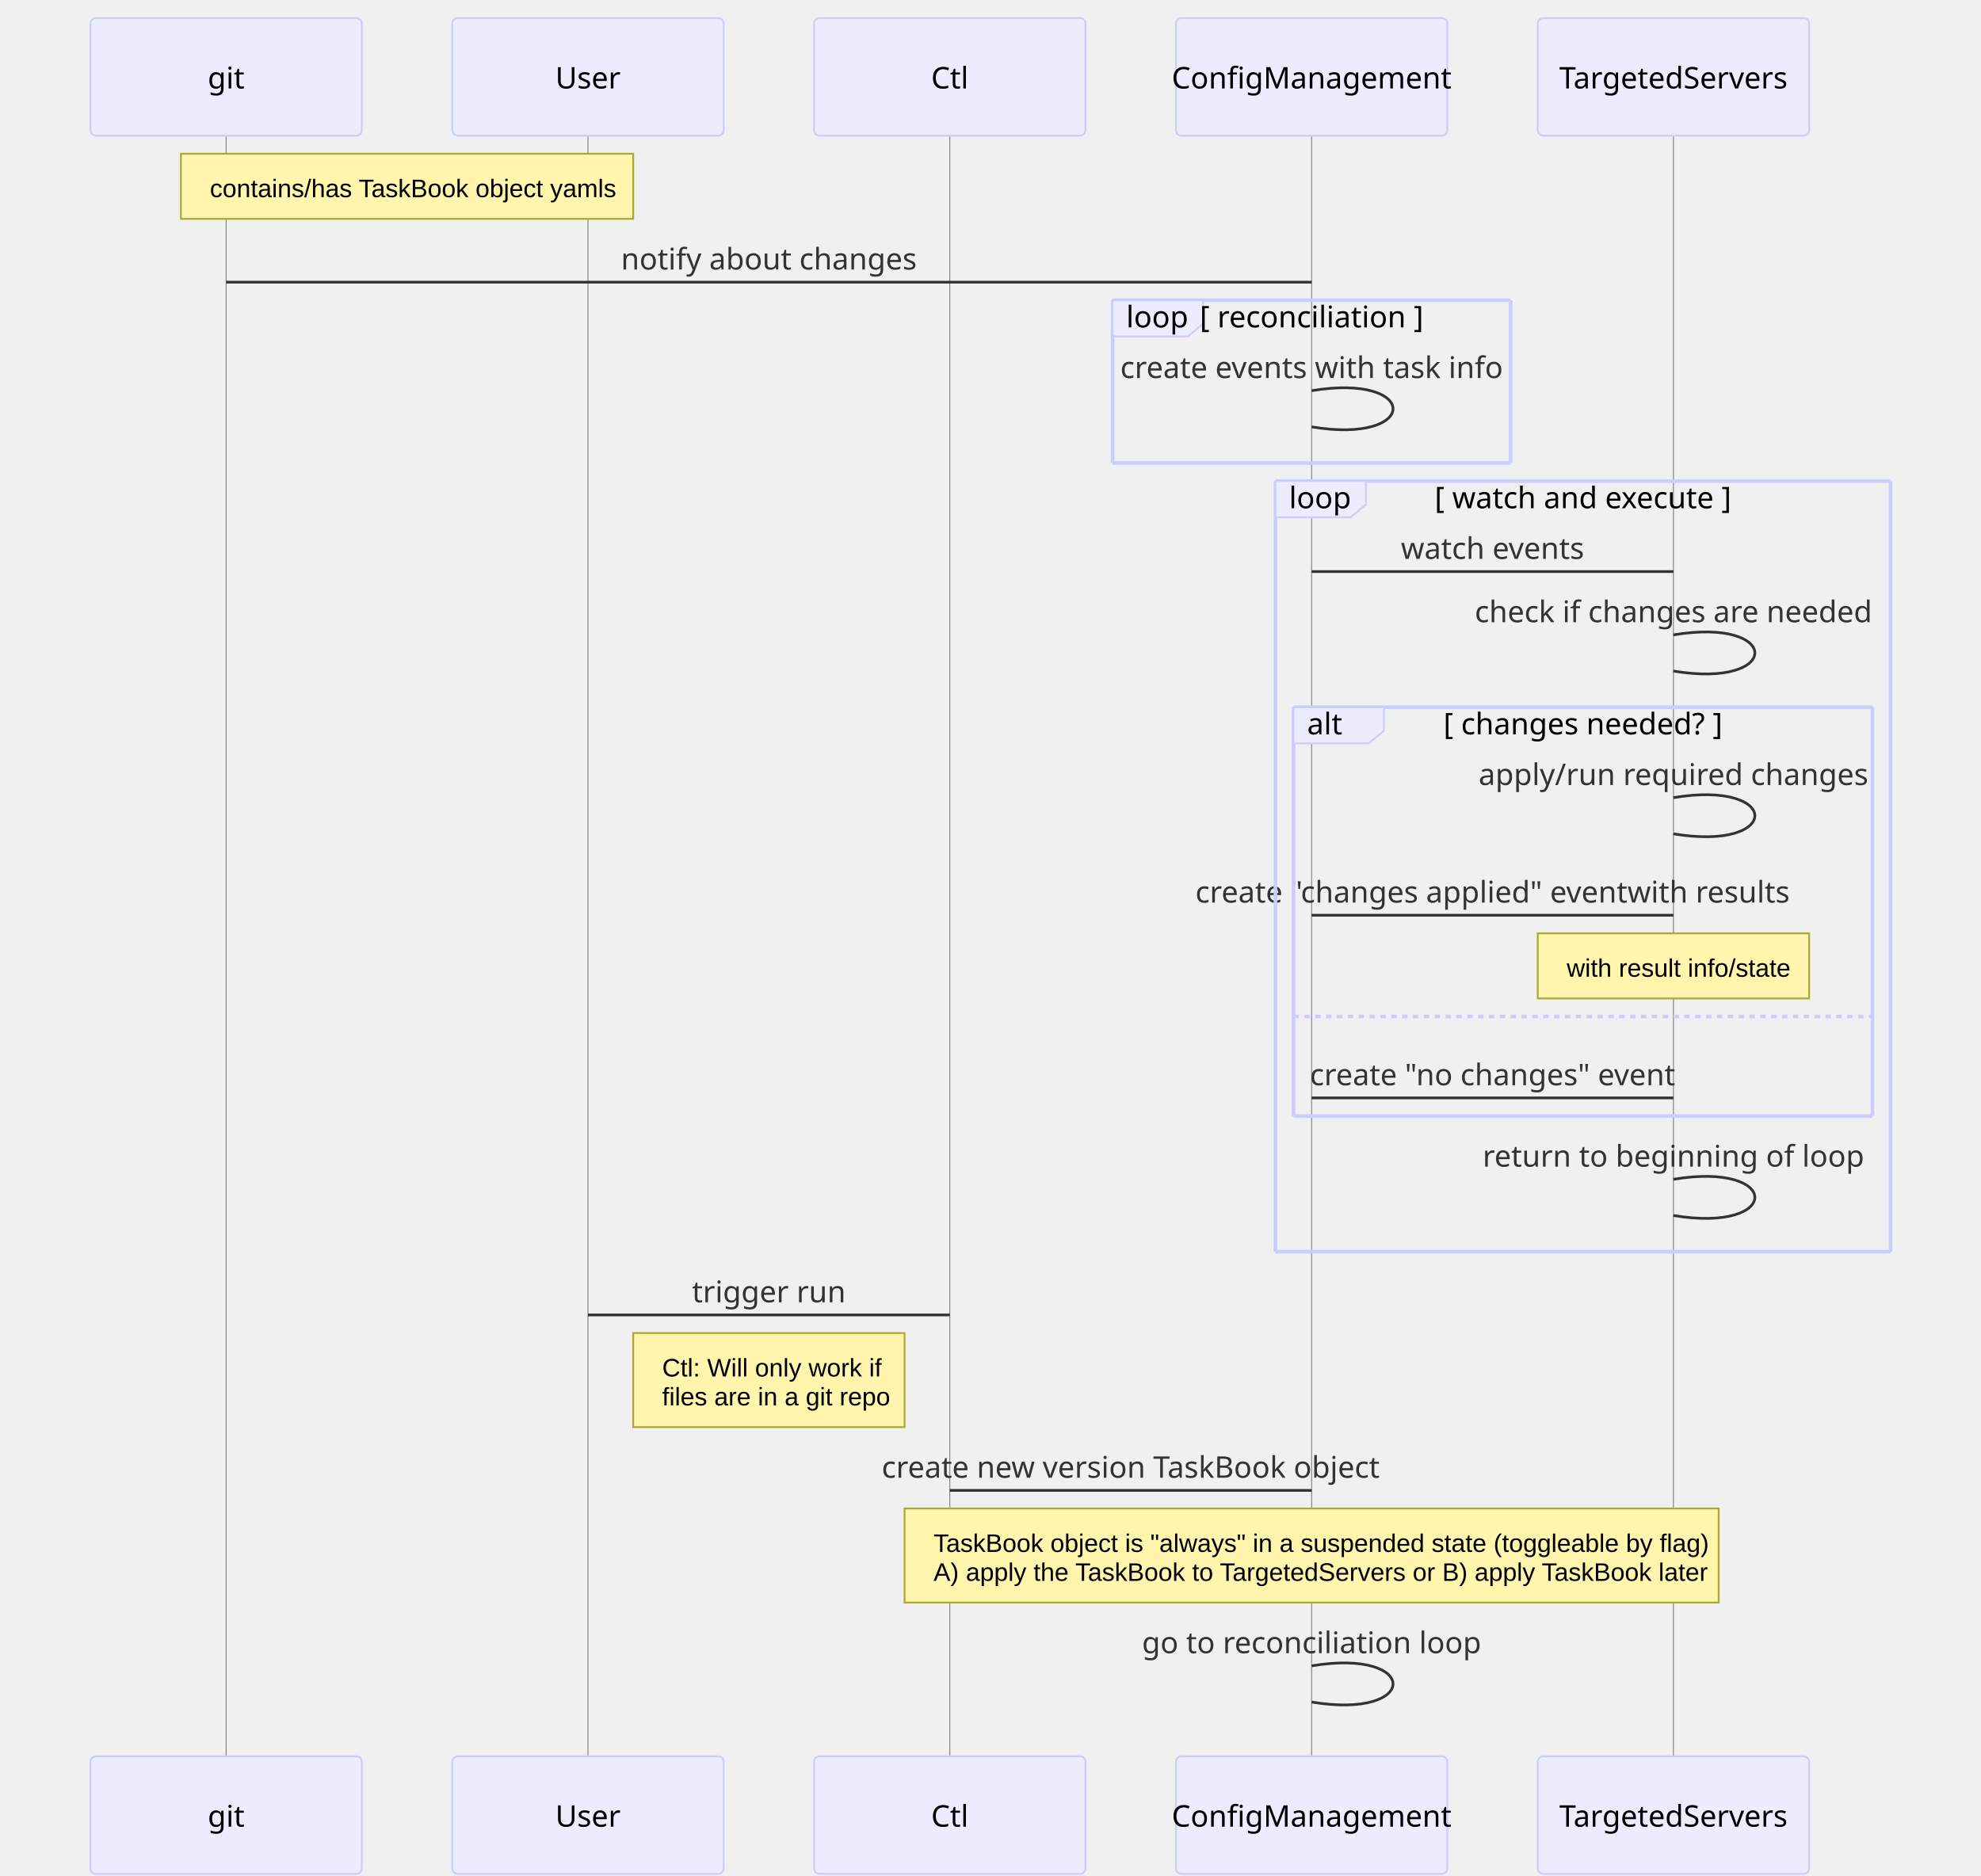
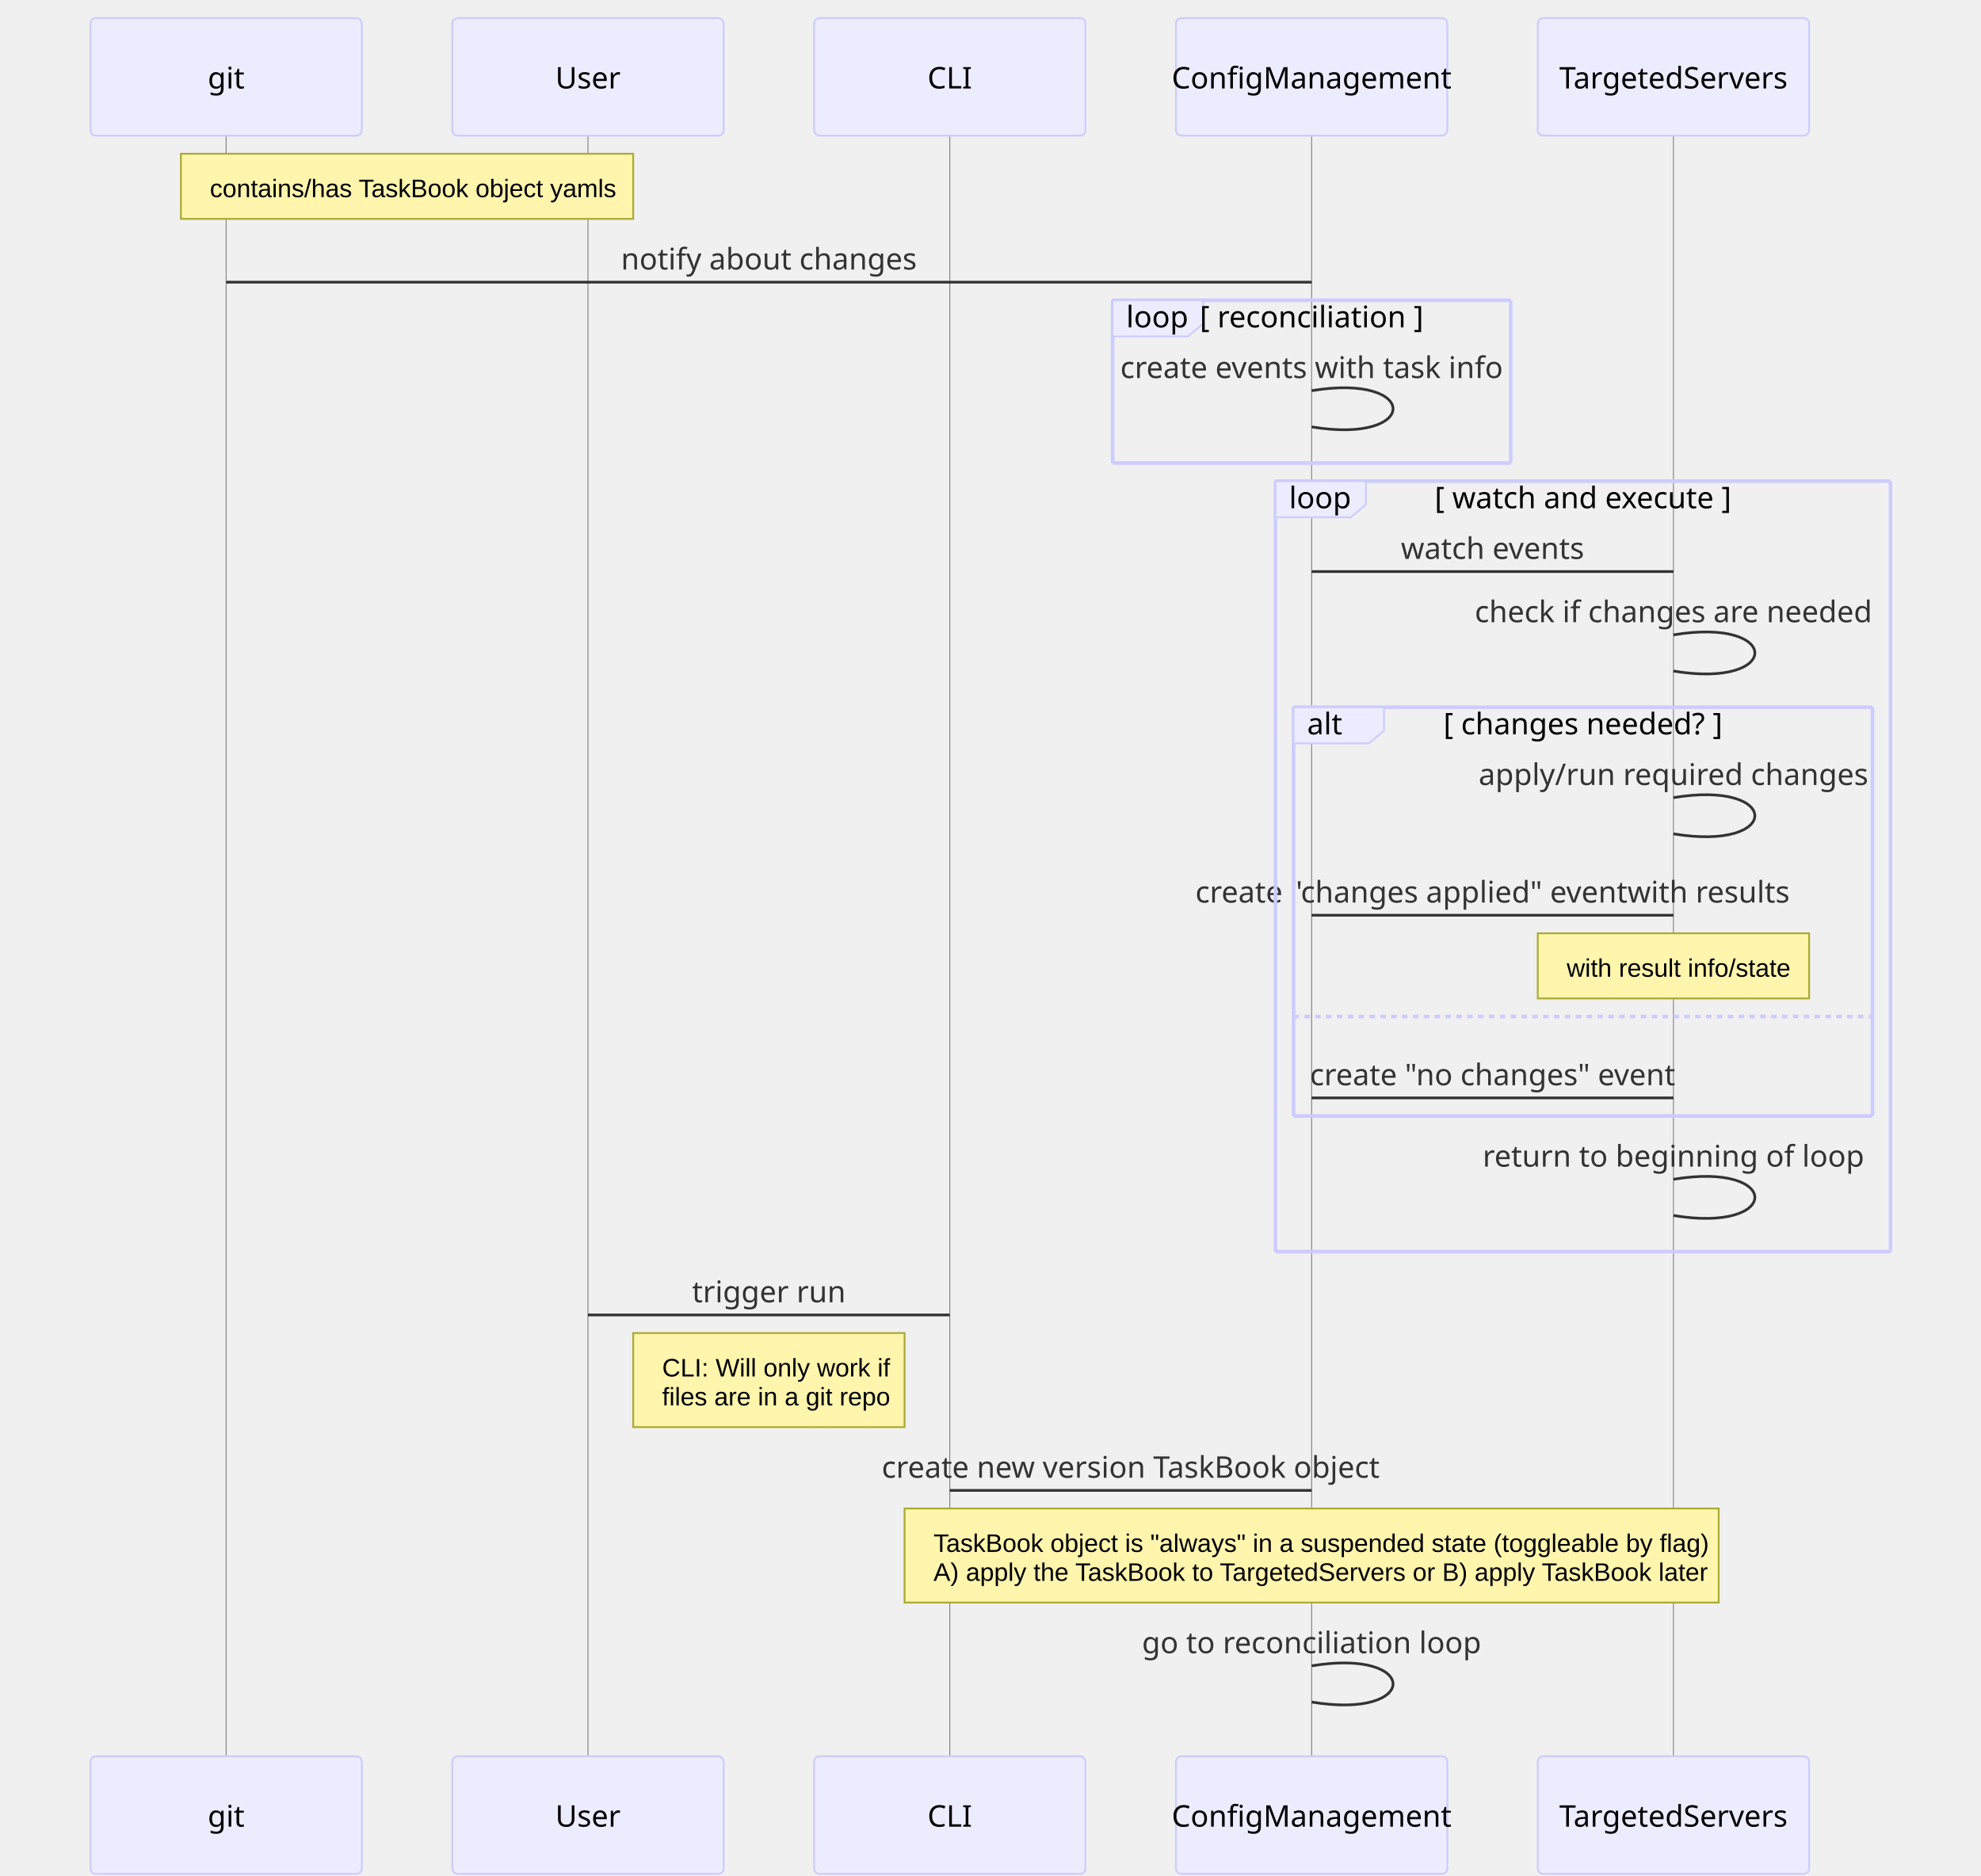
- <svg xmlns="http://www.w3.org/2000/svg" id="mermaid-1543428122803" width="100%" height="100%" style="max-width:1095px;" viewBox="-50 -10 1095 1037">
+ <svg xmlns="http://www.w3.org/2000/svg" id="mermaid-1543430841577" width="100%" height="100%" style="max-width:1095px;" viewBox="-50 -10 1095 1037">
  <style>


- #mermaid-1543428122803 .label {
+ #mermaid-1543430841577 .label {
  font-family: 'trebuchet ms', verdana, arial;
  color: #333; }

- #mermaid-1543428122803 .node rect,
- #mermaid-1543428122803 .node circle,
- #mermaid-1543428122803 .node ellipse,
- #mermaid-1543428122803 .node polygon {
+ #mermaid-1543430841577 .node rect,
+ #mermaid-1543430841577 .node circle,
+ #mermaid-1543430841577 .node ellipse,
+ #mermaid-1543430841577 .node polygon {
  fill: #ECECFF;
  stroke: #9370DB;
  stroke-width: 1px; }

- #mermaid-1543428122803 .node.clickable {
+ #mermaid-1543430841577 .node.clickable {
  cursor: pointer; }

- #mermaid-1543428122803 .arrowheadPath {
+ #mermaid-1543430841577 .arrowheadPath {
  fill: #333333; }

- #mermaid-1543428122803 .edgePath .path {
+ #mermaid-1543430841577 .edgePath .path {
  stroke: #333333;
  stroke-width: 1.5px; }

- #mermaid-1543428122803 .edgeLabel {
+ #mermaid-1543430841577 .edgeLabel {
  background-color: #e8e8e8; }

- #mermaid-1543428122803 .cluster rect {
+ #mermaid-1543430841577 .cluster rect {
  fill: #ffffde !important;
  stroke: #aaaa33 !important;
  stroke-width: 1px !important; }

- #mermaid-1543428122803 .cluster text {
+ #mermaid-1543430841577 .cluster text {
  fill: #333; }

- #mermaid-1543428122803 div.mermaidTooltip {
+ #mermaid-1543430841577 div.mermaidTooltip {
  position: absolute;
  text-align: center;
  max-width: 200px;
  padding: 2px;
  font-family: 'trebuchet ms', verdana, arial;
  font-size: 12px;
  background: #ffffde;
  border: 1px solid #aaaa33;
  border-radius: 2px;
  pointer-events: none;
  z-index: 100; }

- #mermaid-1543428122803 .actor {
+ #mermaid-1543430841577 .actor {
  stroke: #CCCCFF;
  fill: #ECECFF; }

- #mermaid-1543428122803 text.actor {
+ #mermaid-1543430841577 text.actor {
  fill: black;
  stroke: none; }

- #mermaid-1543428122803 .actor-line {
+ #mermaid-1543430841577 .actor-line {
  stroke: grey; }

- #mermaid-1543428122803 .messageLine0 {
+ #mermaid-1543430841577 .messageLine0 {
  stroke-width: 1.5;
  stroke-dasharray: '2 2';
  marker-end: 'url(#arrowhead)';
  stroke: #333; }

- #mermaid-1543428122803 .messageLine1 {
+ #mermaid-1543430841577 .messageLine1 {
  stroke-width: 1.5;
  stroke-dasharray: '2 2';
  stroke: #333; }

- #mermaid-1543428122803 #arrowhead {
+ #mermaid-1543430841577 #arrowhead {
  fill: #333; }

- #mermaid-1543428122803 #crosshead path {
+ #mermaid-1543430841577 #crosshead path {
  fill: #333 !important;
  stroke: #333 !important; }

- #mermaid-1543428122803 .messageText {
+ #mermaid-1543430841577 .messageText {
  fill: #333;
  stroke: none; }

- #mermaid-1543428122803 .labelBox {
+ #mermaid-1543430841577 .labelBox {
  stroke: #CCCCFF;
  fill: #ECECFF; }

- #mermaid-1543428122803 .labelText {
+ #mermaid-1543430841577 .labelText {
  fill: black;
  stroke: none; }

- #mermaid-1543428122803 .loopText {
+ #mermaid-1543430841577 .loopText {
  fill: black;
  stroke: none; }

- #mermaid-1543428122803 .loopLine {
+ #mermaid-1543430841577 .loopLine {
  stroke-width: 2;
  stroke-dasharray: '2 2';
  marker-end: 'url(#arrowhead)';
  stroke: #CCCCFF; }

- #mermaid-1543428122803 .note {
+ #mermaid-1543430841577 .note {
  stroke: #aaaa33;
  fill: #fff5ad; }

- #mermaid-1543428122803 .noteText {
+ #mermaid-1543430841577 .noteText {
  fill: black;
  stroke: none;
  font-family: 'trebuchet ms', verdana, arial;
  font-size: 14px; }


- #mermaid-1543428122803 .section {
+ #mermaid-1543430841577 .section {
  stroke: none;
  opacity: 0.2; }

- #mermaid-1543428122803 .section0 {
+ #mermaid-1543430841577 .section0 {
  fill: rgba(102, 102, 255, 0.49); }

- #mermaid-1543428122803 .section2 {
+ #mermaid-1543430841577 .section2 {
  fill: #fff400; }

- #mermaid-1543428122803 .section1,
- #mermaid-1543428122803 .section3 {
+ #mermaid-1543430841577 .section1,
+ #mermaid-1543430841577 .section3 {
  fill: white;
  opacity: 0.2; }

- #mermaid-1543428122803 .sectionTitle0 {
+ #mermaid-1543430841577 .sectionTitle0 {
  fill: #333; }

- #mermaid-1543428122803 .sectionTitle1 {
+ #mermaid-1543430841577 .sectionTitle1 {
  fill: #333; }

- #mermaid-1543428122803 .sectionTitle2 {
+ #mermaid-1543430841577 .sectionTitle2 {
  fill: #333; }

- #mermaid-1543428122803 .sectionTitle3 {
+ #mermaid-1543430841577 .sectionTitle3 {
  fill: #333; }

- #mermaid-1543428122803 .sectionTitle {
+ #mermaid-1543430841577 .sectionTitle {
  text-anchor: start;
  font-size: 11px;
  text-height: 14px; }


- #mermaid-1543428122803 .grid .tick {
+ #mermaid-1543430841577 .grid .tick {
  stroke: lightgrey;
  opacity: 0.3;
  shape-rendering: crispEdges; }

- #mermaid-1543428122803 .grid path {
+ #mermaid-1543430841577 .grid path {
  stroke-width: 0; }


- #mermaid-1543428122803 .today {
+ #mermaid-1543430841577 .today {
  fill: none;
  stroke: red;
  stroke-width: 2px; }



- #mermaid-1543428122803 .task {
+ #mermaid-1543430841577 .task {
  stroke-width: 2; }

- #mermaid-1543428122803 .taskText {
+ #mermaid-1543430841577 .taskText {
  text-anchor: middle;
  font-size: 11px; }

- #mermaid-1543428122803 .taskTextOutsideRight {
+ #mermaid-1543430841577 .taskTextOutsideRight {
  fill: black;
  text-anchor: start;
  font-size: 11px; }

- #mermaid-1543428122803 .taskTextOutsideLeft {
+ #mermaid-1543430841577 .taskTextOutsideLeft {
  fill: black;
  text-anchor: end;
  font-size: 11px; }


- #mermaid-1543428122803 .taskText0,
- #mermaid-1543428122803 .taskText1,
- #mermaid-1543428122803 .taskText2,
- #mermaid-1543428122803 .taskText3 {
+ #mermaid-1543430841577 .taskText0,
+ #mermaid-1543430841577 .taskText1,
+ #mermaid-1543430841577 .taskText2,
+ #mermaid-1543430841577 .taskText3 {
  fill: white; }

- #mermaid-1543428122803 .task0,
- #mermaid-1543428122803 .task1,
- #mermaid-1543428122803 .task2,
- #mermaid-1543428122803 .task3 {
+ #mermaid-1543430841577 .task0,
+ #mermaid-1543430841577 .task1,
+ #mermaid-1543430841577 .task2,
+ #mermaid-1543430841577 .task3 {
  fill: #8a90dd;
  stroke: #534fbc; }

- #mermaid-1543428122803 .taskTextOutside0,
- #mermaid-1543428122803 .taskTextOutside2 {
+ #mermaid-1543430841577 .taskTextOutside0,
+ #mermaid-1543430841577 .taskTextOutside2 {
  fill: black; }

- #mermaid-1543428122803 .taskTextOutside1,
- #mermaid-1543428122803 .taskTextOutside3 {
+ #mermaid-1543430841577 .taskTextOutside1,
+ #mermaid-1543430841577 .taskTextOutside3 {
  fill: black; }


- #mermaid-1543428122803 .active0,
- #mermaid-1543428122803 .active1,
- #mermaid-1543428122803 .active2,
- #mermaid-1543428122803 .active3 {
+ #mermaid-1543430841577 .active0,
+ #mermaid-1543430841577 .active1,
+ #mermaid-1543430841577 .active2,
+ #mermaid-1543430841577 .active3 {
  fill: #bfc7ff;
  stroke: #534fbc; }

- #mermaid-1543428122803 .activeText0,
- #mermaid-1543428122803 .activeText1,
- #mermaid-1543428122803 .activeText2,
- #mermaid-1543428122803 .activeText3 {
+ #mermaid-1543430841577 .activeText0,
+ #mermaid-1543430841577 .activeText1,
+ #mermaid-1543430841577 .activeText2,
+ #mermaid-1543430841577 .activeText3 {
  fill: black !important; }


- #mermaid-1543428122803 .done0,
- #mermaid-1543428122803 .done1,
- #mermaid-1543428122803 .done2,
- #mermaid-1543428122803 .done3 {
+ #mermaid-1543430841577 .done0,
+ #mermaid-1543430841577 .done1,
+ #mermaid-1543430841577 .done2,
+ #mermaid-1543430841577 .done3 {
  stroke: grey;
  fill: lightgrey;
  stroke-width: 2; }

- #mermaid-1543428122803 .doneText0,
- #mermaid-1543428122803 .doneText1,
- #mermaid-1543428122803 .doneText2,
- #mermaid-1543428122803 .doneText3 {
+ #mermaid-1543430841577 .doneText0,
+ #mermaid-1543430841577 .doneText1,
+ #mermaid-1543430841577 .doneText2,
+ #mermaid-1543430841577 .doneText3 {
  fill: black !important; }


- #mermaid-1543428122803 .crit0,
- #mermaid-1543428122803 .crit1,
- #mermaid-1543428122803 .crit2,
- #mermaid-1543428122803 .crit3 {
+ #mermaid-1543430841577 .crit0,
+ #mermaid-1543430841577 .crit1,
+ #mermaid-1543430841577 .crit2,
+ #mermaid-1543430841577 .crit3 {
  stroke: #ff8888;
  fill: red;
  stroke-width: 2; }

- #mermaid-1543428122803 .activeCrit0,
- #mermaid-1543428122803 .activeCrit1,
- #mermaid-1543428122803 .activeCrit2,
- #mermaid-1543428122803 .activeCrit3 {
+ #mermaid-1543430841577 .activeCrit0,
+ #mermaid-1543430841577 .activeCrit1,
+ #mermaid-1543430841577 .activeCrit2,
+ #mermaid-1543430841577 .activeCrit3 {
  stroke: #ff8888;
  fill: #bfc7ff;
  stroke-width: 2; }

- #mermaid-1543428122803 .doneCrit0,
- #mermaid-1543428122803 .doneCrit1,
- #mermaid-1543428122803 .doneCrit2,
- #mermaid-1543428122803 .doneCrit3 {
+ #mermaid-1543430841577 .doneCrit0,
+ #mermaid-1543430841577 .doneCrit1,
+ #mermaid-1543430841577 .doneCrit2,
+ #mermaid-1543430841577 .doneCrit3 {
  stroke: #ff8888;
  fill: lightgrey;
  stroke-width: 2;
  cursor: pointer;
  shape-rendering: crispEdges; }

- #mermaid-1543428122803 .doneCritText0,
- #mermaid-1543428122803 .doneCritText1,
- #mermaid-1543428122803 .doneCritText2,
- #mermaid-1543428122803 .doneCritText3 {
+ #mermaid-1543430841577 .doneCritText0,
+ #mermaid-1543430841577 .doneCritText1,
+ #mermaid-1543430841577 .doneCritText2,
+ #mermaid-1543430841577 .doneCritText3 {
  fill: black !important; }

- #mermaid-1543428122803 .activeCritText0,
- #mermaid-1543428122803 .activeCritText1,
- #mermaid-1543428122803 .activeCritText2,
- #mermaid-1543428122803 .activeCritText3 {
+ #mermaid-1543430841577 .activeCritText0,
+ #mermaid-1543430841577 .activeCritText1,
+ #mermaid-1543430841577 .activeCritText2,
+ #mermaid-1543430841577 .activeCritText3 {
  fill: black !important; }

- #mermaid-1543428122803 .titleText {
+ #mermaid-1543430841577 .titleText {
  text-anchor: middle;
  font-size: 18px;
  fill: black; }

- #mermaid-1543428122803 g.classGroup text {
+ #mermaid-1543430841577 g.classGroup text {
  fill: #9370DB;
  stroke: none;
  font-family: 'trebuchet ms', verdana, arial;
  font-size: 10px; }

- #mermaid-1543428122803 g.classGroup rect {
+ #mermaid-1543430841577 g.classGroup rect {
  fill: #ECECFF;
  stroke: #9370DB; }

- #mermaid-1543428122803 g.classGroup line {
-   stroke: #9370DB;
-   stroke-width: 1; }
- 
- #mermaid-1543428122803 .classLabel .box {
+ #mermaid-1543430841577 g.classGroup line {
+   stroke: #9370DB;
+   stroke-width: 1; }
+ 
+ #mermaid-1543430841577 .classLabel .box {
  stroke: none;
  stroke-width: 0;
  fill: #ECECFF;
  opacity: 0.5; }

- #mermaid-1543428122803 .classLabel .label {
+ #mermaid-1543430841577 .classLabel .label {
  fill: #9370DB;
  font-size: 10px; }

- #mermaid-1543428122803 .relation {
+ #mermaid-1543430841577 .relation {
  stroke: #9370DB;
  stroke-width: 1;
  fill: none; }

- #mermaid-1543428122803 #compositionStart {
-   fill: #9370DB;
-   stroke: #9370DB;
-   stroke-width: 1; }
- 
- #mermaid-1543428122803 #compositionEnd {
-   fill: #9370DB;
-   stroke: #9370DB;
-   stroke-width: 1; }
- 
- #mermaid-1543428122803 #aggregationStart {
+ #mermaid-1543430841577 #compositionStart {
+   fill: #9370DB;
+   stroke: #9370DB;
+   stroke-width: 1; }
+ 
+ #mermaid-1543430841577 #compositionEnd {
+   fill: #9370DB;
+   stroke: #9370DB;
+   stroke-width: 1; }
+ 
+ #mermaid-1543430841577 #aggregationStart {
  fill: #ECECFF;
  stroke: #9370DB;
  stroke-width: 1; }

- #mermaid-1543428122803 #aggregationEnd {
+ #mermaid-1543430841577 #aggregationEnd {
  fill: #ECECFF;
  stroke: #9370DB;
  stroke-width: 1; }

- #mermaid-1543428122803 #dependencyStart {
-   fill: #9370DB;
-   stroke: #9370DB;
-   stroke-width: 1; }
- 
- #mermaid-1543428122803 #dependencyEnd {
-   fill: #9370DB;
-   stroke: #9370DB;
-   stroke-width: 1; }
- 
- #mermaid-1543428122803 #extensionStart {
-   fill: #9370DB;
-   stroke: #9370DB;
-   stroke-width: 1; }
- 
- #mermaid-1543428122803 #extensionEnd {
-   fill: #9370DB;
-   stroke: #9370DB;
-   stroke-width: 1; }
- 
- #mermaid-1543428122803 .commit-id,
- #mermaid-1543428122803 .commit-msg,
- #mermaid-1543428122803 .branch-label {
+ #mermaid-1543430841577 #dependencyStart {
+   fill: #9370DB;
+   stroke: #9370DB;
+   stroke-width: 1; }
+ 
+ #mermaid-1543430841577 #dependencyEnd {
+   fill: #9370DB;
+   stroke: #9370DB;
+   stroke-width: 1; }
+ 
+ #mermaid-1543430841577 #extensionStart {
+   fill: #9370DB;
+   stroke: #9370DB;
+   stroke-width: 1; }
+ 
+ #mermaid-1543430841577 #extensionEnd {
+   fill: #9370DB;
+   stroke: #9370DB;
+   stroke-width: 1; }
+ 
+ #mermaid-1543430841577 .commit-id,
+ #mermaid-1543430841577 .commit-msg,
+ #mermaid-1543430841577 .branch-label {
  fill: lightgrey;
  color: lightgrey; }
</style>
-   <style>#mermaid-1543428122803 {
+   <style>#mermaid-1543430841577 {
    color: rgba(248, 248, 242, 0.2);
    font: normal normal normal normal 16.5px / 23.571px "Lucida Grande", "Segoe UI", Ubuntu, Cantarell, sans-serif;
  }</style>
  <g />
  <g>
-     <line id="actor10" x1="75" y1="5" x2="75" y2="1026" class="actor-line" stroke-width="0.5px" stroke="#999" />
+     <line id="actor5" x1="75" y1="5" x2="75" y2="1026" class="actor-line" stroke-width="0.5px" stroke="#999" />
    <rect x="0" y="0" fill="#eaeaea" stroke="#666" width="150" height="65" rx="3" ry="3" class="actor" />
    <text x="75" y="32.5" dominant-baseline="central" alignment-baseline="central" class="actor" style="text-anchor: middle;">
      <tspan x="75" dy="0">git</tspan>
    </text>
  </g>
  <g>
-     <line id="actor11" x1="275" y1="5" x2="275" y2="1026" class="actor-line" stroke-width="0.5px" stroke="#999" />
+     <line id="actor6" x1="275" y1="5" x2="275" y2="1026" class="actor-line" stroke-width="0.5px" stroke="#999" />
    <rect x="200" y="0" fill="#eaeaea" stroke="#666" width="150" height="65" rx="3" ry="3" class="actor" />
    <text x="275" y="32.5" dominant-baseline="central" alignment-baseline="central" class="actor" style="text-anchor: middle;">
      <tspan x="275" dy="0">User</tspan>
    </text>
  </g>
  <g>
-     <line id="actor12" x1="475" y1="5" x2="475" y2="1026" class="actor-line" stroke-width="0.5px" stroke="#999" />
+     <line id="actor7" x1="475" y1="5" x2="475" y2="1026" class="actor-line" stroke-width="0.5px" stroke="#999" />
    <rect x="400" y="0" fill="#eaeaea" stroke="#666" width="150" height="65" rx="3" ry="3" class="actor" />
    <text x="475" y="32.5" dominant-baseline="central" alignment-baseline="central" class="actor" style="text-anchor: middle;">
-       <tspan x="475" dy="0">Ctl</tspan>
-     </text>
-   </g>
-   <g>
-     <line id="actor13" x1="675" y1="5" x2="675" y2="1026" class="actor-line" stroke-width="0.5px" stroke="#999" />
+       <tspan x="475" dy="0">CLI</tspan>
+     </text>
+   </g>
+   <g>
+     <line id="actor8" x1="675" y1="5" x2="675" y2="1026" class="actor-line" stroke-width="0.5px" stroke="#999" />
    <rect x="600" y="0" fill="#eaeaea" stroke="#666" width="150" height="65" rx="3" ry="3" class="actor" />
    <text x="675" y="32.5" dominant-baseline="central" alignment-baseline="central" class="actor" style="text-anchor: middle;">
      <tspan x="675" dy="0">ConfigManagement</tspan>
    </text>
  </g>
  <g>
-     <line id="actor14" x1="875" y1="5" x2="875" y2="1026" class="actor-line" stroke-width="0.5px" stroke="#999" />
+     <line id="actor9" x1="875" y1="5" x2="875" y2="1026" class="actor-line" stroke-width="0.5px" stroke="#999" />
    <rect x="800" y="0" fill="#eaeaea" stroke="#666" width="150" height="65" rx="3" ry="3" class="actor" />
    <text x="875" y="32.5" dominant-baseline="central" alignment-baseline="central" class="actor" style="text-anchor: middle;">
      <tspan x="875" dy="0">TargetedServers</tspan>
    </text>
  </g>
  <defs>
    <marker id="arrowhead" refX="5" refY="2" markerWidth="6" markerHeight="4" orient="auto">
      <path d="M 0,0 V 4 L6,2 Z" />
    </marker>
  </defs>
  <defs>
    <marker id="crosshead" markerWidth="15" markerHeight="8" orient="auto" refX="16" refY="4">
      <path fill="black" stroke="#000000" stroke-width="1px" d="M 9,2 V 6 L16,4 Z" style="stroke-dasharray: 0, 0;" />
      <path fill="none" stroke="#000000" stroke-width="1px" d="M 0,1 L 6,7 M 6,1 L 0,7" style="stroke-dasharray: 0, 0;" />
    </marker>
  </defs>
  <g>
    <rect x="50" y="75" fill="#EDF2AE" stroke="#666" width="250" height="36" rx="0" ry="0" class="note" />
    <text x="46" y="99" fill="black" class="noteText">
      <tspan x="66" fill="black">contains/has TaskBook object yamls</tspan>
    </text>
  </g>
  <g>
    <text x="375" y="139" class="messageText" style="text-anchor: middle;">notify about changes</text>
    <line x1="75" y1="146" x2="675" y2="146" class="messageLine0" stroke-width="2" stroke="black" style="fill: none;" />
  </g>
  <g>
    <text x="675" y="199" class="messageText" style="text-anchor: middle;">create events with task info</text>
    <path d="M 675,206 C 735,196 735,236 675,226" class="messageLine0" stroke-width="2" stroke="black" style="fill: none;" />
  </g>
  <g>
    <line x1="565" y1="156" x2="785" y2="156" class="loopLine" />
    <line x1="785" y1="156" x2="785" y2="246" class="loopLine" />
    <line x1="565" y1="246" x2="785" y2="246" class="loopLine" />
    <line x1="565" y1="156" x2="565" y2="246" class="loopLine" />
    <polygon points="565,156 615,156 615,169 606.6,176 565,176" class="labelBox" />
    <text x="572.5" y="171" fill="black" class="labelText">
      <tspan x="572.5" fill="black">loop</tspan>
    </text>
    <text x="675" y="171" fill="black" class="loopText" style="text-anchor: middle;">
      <tspan x="675" fill="black">[ reconciliation ]</tspan>
    </text>
  </g>
  <g>
    <text x="775" y="299" class="messageText" style="text-anchor: middle;">watch events</text>
    <line x1="875" y1="306" x2="675" y2="306" class="messageLine0" stroke-width="2" stroke="black" style="fill: none;" />
  </g>
  <g>
    <text x="875" y="334" class="messageText" style="text-anchor: middle;">check if changes are needed</text>
    <path d="M 875,341 C 935,331 935,371 875,361" class="messageLine0" stroke-width="2" stroke="black" style="fill: none;" />
  </g>
  <g>
    <text x="875" y="424" class="messageText" style="text-anchor: middle;">apply/run required changes</text>
    <path d="M 875,431 C 935,421 935,461 875,451" class="messageLine0" stroke-width="2" stroke="black" style="fill: none;" />
  </g>
  <g>
    <text x="775" y="489" class="messageText" style="text-anchor: middle;">create "changes applied" eventwith results</text>
    <line x1="875" y1="496" x2="675" y2="496" class="messageLine0" stroke-width="2" stroke="black" style="fill: none;" />
  </g>
  <g>
    <rect x="800" y="506" fill="#EDF2AE" stroke="#666" width="150" height="36" rx="0" ry="0" class="note" />
    <text x="796" y="530" fill="black" class="noteText">
      <tspan x="816" fill="black">with result info/state</tspan>
    </text>
  </g>
  <g>
    <text x="775" y="590" class="messageText" style="text-anchor: middle;">create "no changes" event</text>
    <line x1="875" y1="597" x2="675" y2="597" class="messageLine0" stroke-width="2" stroke="black" style="fill: none;" />
  </g>
  <g>
    <line x1="665" y1="381" x2="985" y2="381" class="loopLine" />
    <line x1="985" y1="381" x2="985" y2="607" class="loopLine" />
    <line x1="665" y1="607" x2="985" y2="607" class="loopLine" />
    <line x1="665" y1="381" x2="665" y2="607" class="loopLine" />
    <line x1="665" y1="552" x2="985" y2="552" class="loopLine" style="stroke-dasharray: 3, 3;" />
    <polygon points="665,381 715,381 715,394 706.6,401 665,401" class="labelBox" />
    <text x="672.5" y="396" fill="black" class="labelText">
      <tspan x="672.5" fill="black">alt</tspan>
    </text>
    <text x="825" y="396" fill="black" class="loopText" style="text-anchor: middle;">
      <tspan x="825" fill="black">[ changes needed? ]</tspan>
    </text>
  </g>
  <g>
    <text x="875" y="635" class="messageText" style="text-anchor: middle;">return to beginning of loop</text>
    <path d="M 875,642 C 935,632 935,672 875,662" class="messageLine0" stroke-width="2" stroke="black" style="fill: none;" />
  </g>
  <g>
    <line x1="655" y1="256" x2="995" y2="256" class="loopLine" />
    <line x1="995" y1="256" x2="995" y2="682" class="loopLine" />
    <line x1="655" y1="682" x2="995" y2="682" class="loopLine" />
    <line x1="655" y1="256" x2="655" y2="682" class="loopLine" />
    <polygon points="655,256 705,256 705,269 696.6,276 655,276" class="labelBox" />
    <text x="662.5" y="271" fill="black" class="labelText">
      <tspan x="662.5" fill="black">loop</tspan>
    </text>
    <text x="825" y="271" fill="black" class="loopText" style="text-anchor: middle;">
      <tspan x="825" fill="black">[ watch and execute ]</tspan>
    </text>
  </g>
  <g>
    <text x="375" y="710" class="messageText" style="text-anchor: middle;">trigger run</text>
    <line x1="275" y1="717" x2="475" y2="717" class="messageLine0" stroke-width="2" stroke="black" style="fill: none;" />
  </g>
  <g>
    <rect x="300" y="727" fill="#EDF2AE" stroke="#666" width="150" height="52" rx="0" ry="0" class="note" />
    <text x="296" y="751" fill="black" class="noteText">
-       <tspan x="316" fill="black">Ctl: Will only work if</tspan>
+       <tspan x="316" fill="black">CLI: Will only work if</tspan>
    </text>
    <text x="296" y="767" fill="black" class="noteText">
      <tspan x="316" fill="black">files are in a git repo</tspan>
    </text>
  </g>
  <g>
    <text x="575" y="807" class="messageText" style="text-anchor: middle;">create new version TaskBook object</text>
    <line x1="475" y1="814" x2="675" y2="814" class="messageLine0" stroke-width="2" stroke="black" style="fill: none;" />
  </g>
  <g>
    <rect x="450" y="824" fill="#EDF2AE" stroke="#666" width="450" height="52" rx="0" ry="0" class="note" />
    <text x="446" y="848" fill="black" class="noteText">
      <tspan x="466" fill="black">TaskBook object is "always" in a suspended state (toggleable by flag)</tspan>
    </text>
    <text x="446" y="864" fill="black" class="noteText">
      <tspan x="466" fill="black">A) apply the TaskBook to TargetedServers or B) apply TaskBook later</tspan>
    </text>
  </g>
  <g>
    <text x="675" y="904" class="messageText" style="text-anchor: middle;">go to reconciliation loop</text>
    <path d="M 675,911 C 735,901 735,941 675,931" class="messageLine0" stroke-width="2" stroke="black" style="fill: none;" />
  </g>
  <g>
    <rect x="0" y="961" fill="#eaeaea" stroke="#666" width="150" height="65" rx="3" ry="3" class="actor" />
    <text x="75" y="993.5" dominant-baseline="central" alignment-baseline="central" class="actor" style="text-anchor: middle;">
      <tspan x="75" dy="0">git</tspan>
    </text>
  </g>
  <g>
    <rect x="200" y="961" fill="#eaeaea" stroke="#666" width="150" height="65" rx="3" ry="3" class="actor" />
    <text x="275" y="993.5" dominant-baseline="central" alignment-baseline="central" class="actor" style="text-anchor: middle;">
      <tspan x="275" dy="0">User</tspan>
    </text>
  </g>
  <g>
    <rect x="400" y="961" fill="#eaeaea" stroke="#666" width="150" height="65" rx="3" ry="3" class="actor" />
    <text x="475" y="993.5" dominant-baseline="central" alignment-baseline="central" class="actor" style="text-anchor: middle;">
-       <tspan x="475" dy="0">Ctl</tspan>
+       <tspan x="475" dy="0">CLI</tspan>
    </text>
  </g>
  <g>
    <rect x="600" y="961" fill="#eaeaea" stroke="#666" width="150" height="65" rx="3" ry="3" class="actor" />
    <text x="675" y="993.5" dominant-baseline="central" alignment-baseline="central" class="actor" style="text-anchor: middle;">
      <tspan x="675" dy="0">ConfigManagement</tspan>
    </text>
  </g>
  <g>
    <rect x="800" y="961" fill="#eaeaea" stroke="#666" width="150" height="65" rx="3" ry="3" class="actor" />
    <text x="875" y="993.5" dominant-baseline="central" alignment-baseline="central" class="actor" style="text-anchor: middle;">
      <tspan x="875" dy="0">TargetedServers</tspan>
    </text>
  </g>
  <style type="text/css">.label { color: #000000 !important; } </style>
  <style type="text/css">.label { color: #000000 !important; } </style>
-   <style type="text/css">.label { color: #000000 !important; } </style>
</svg>
